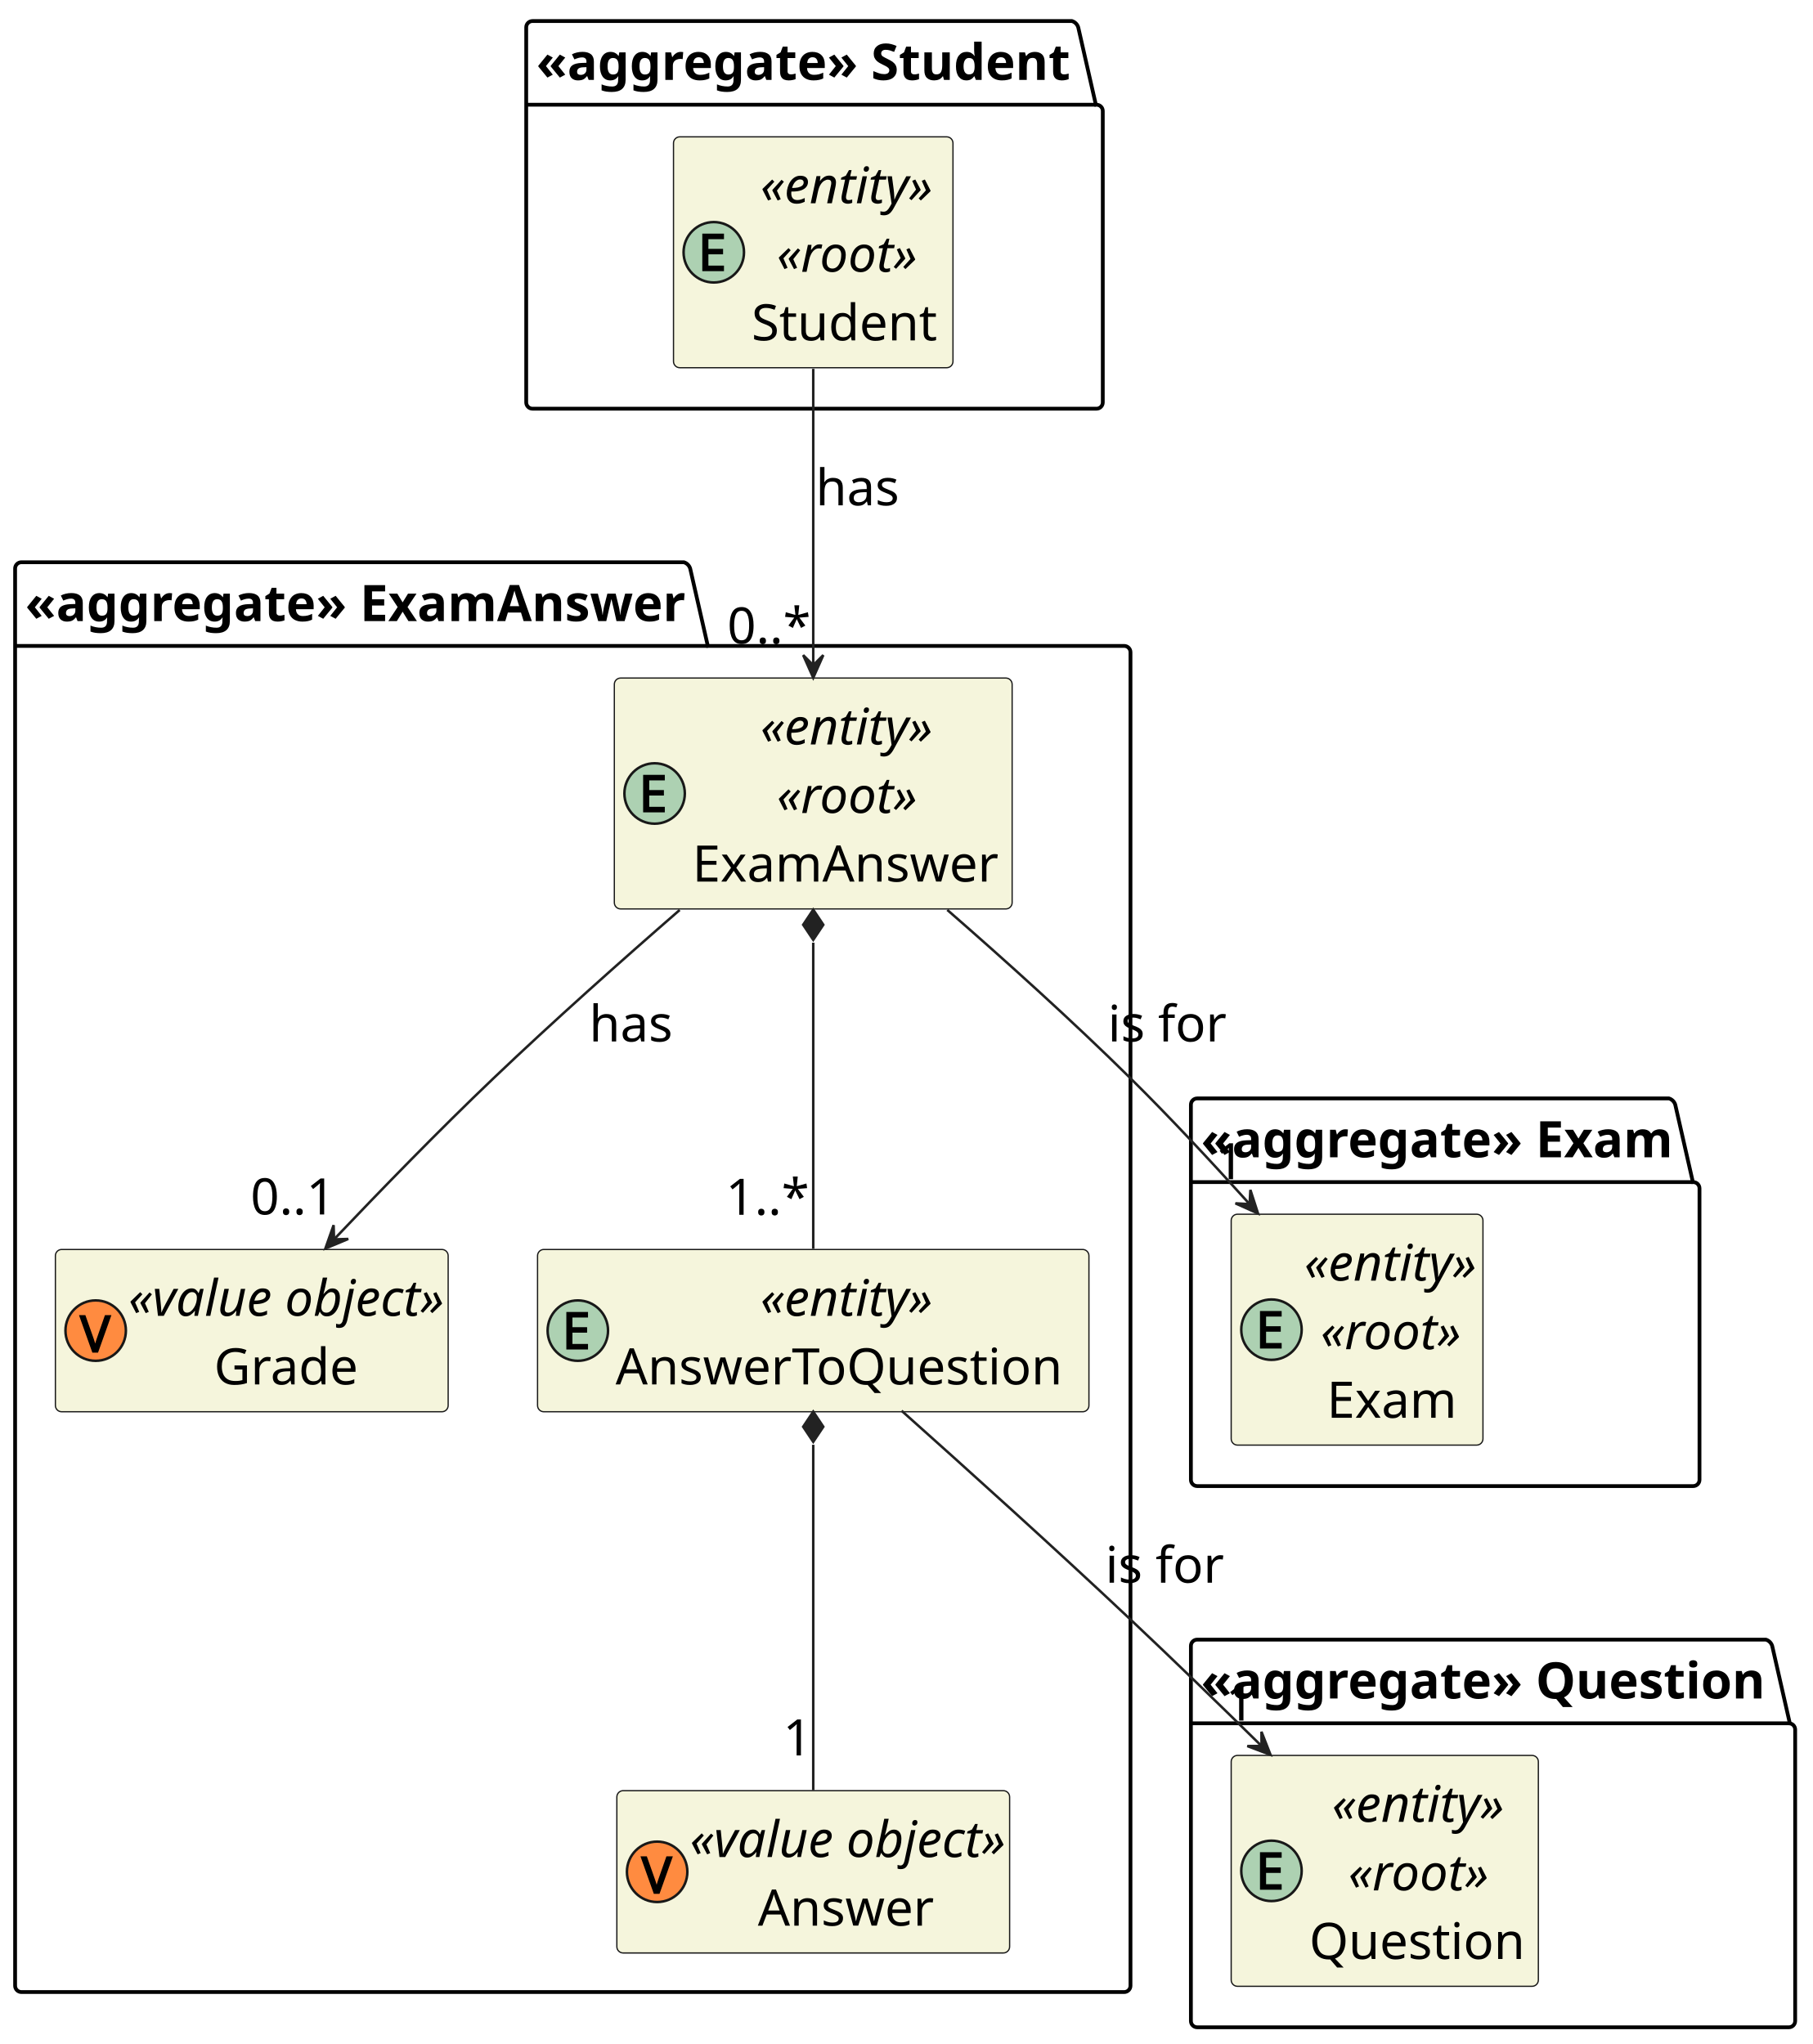
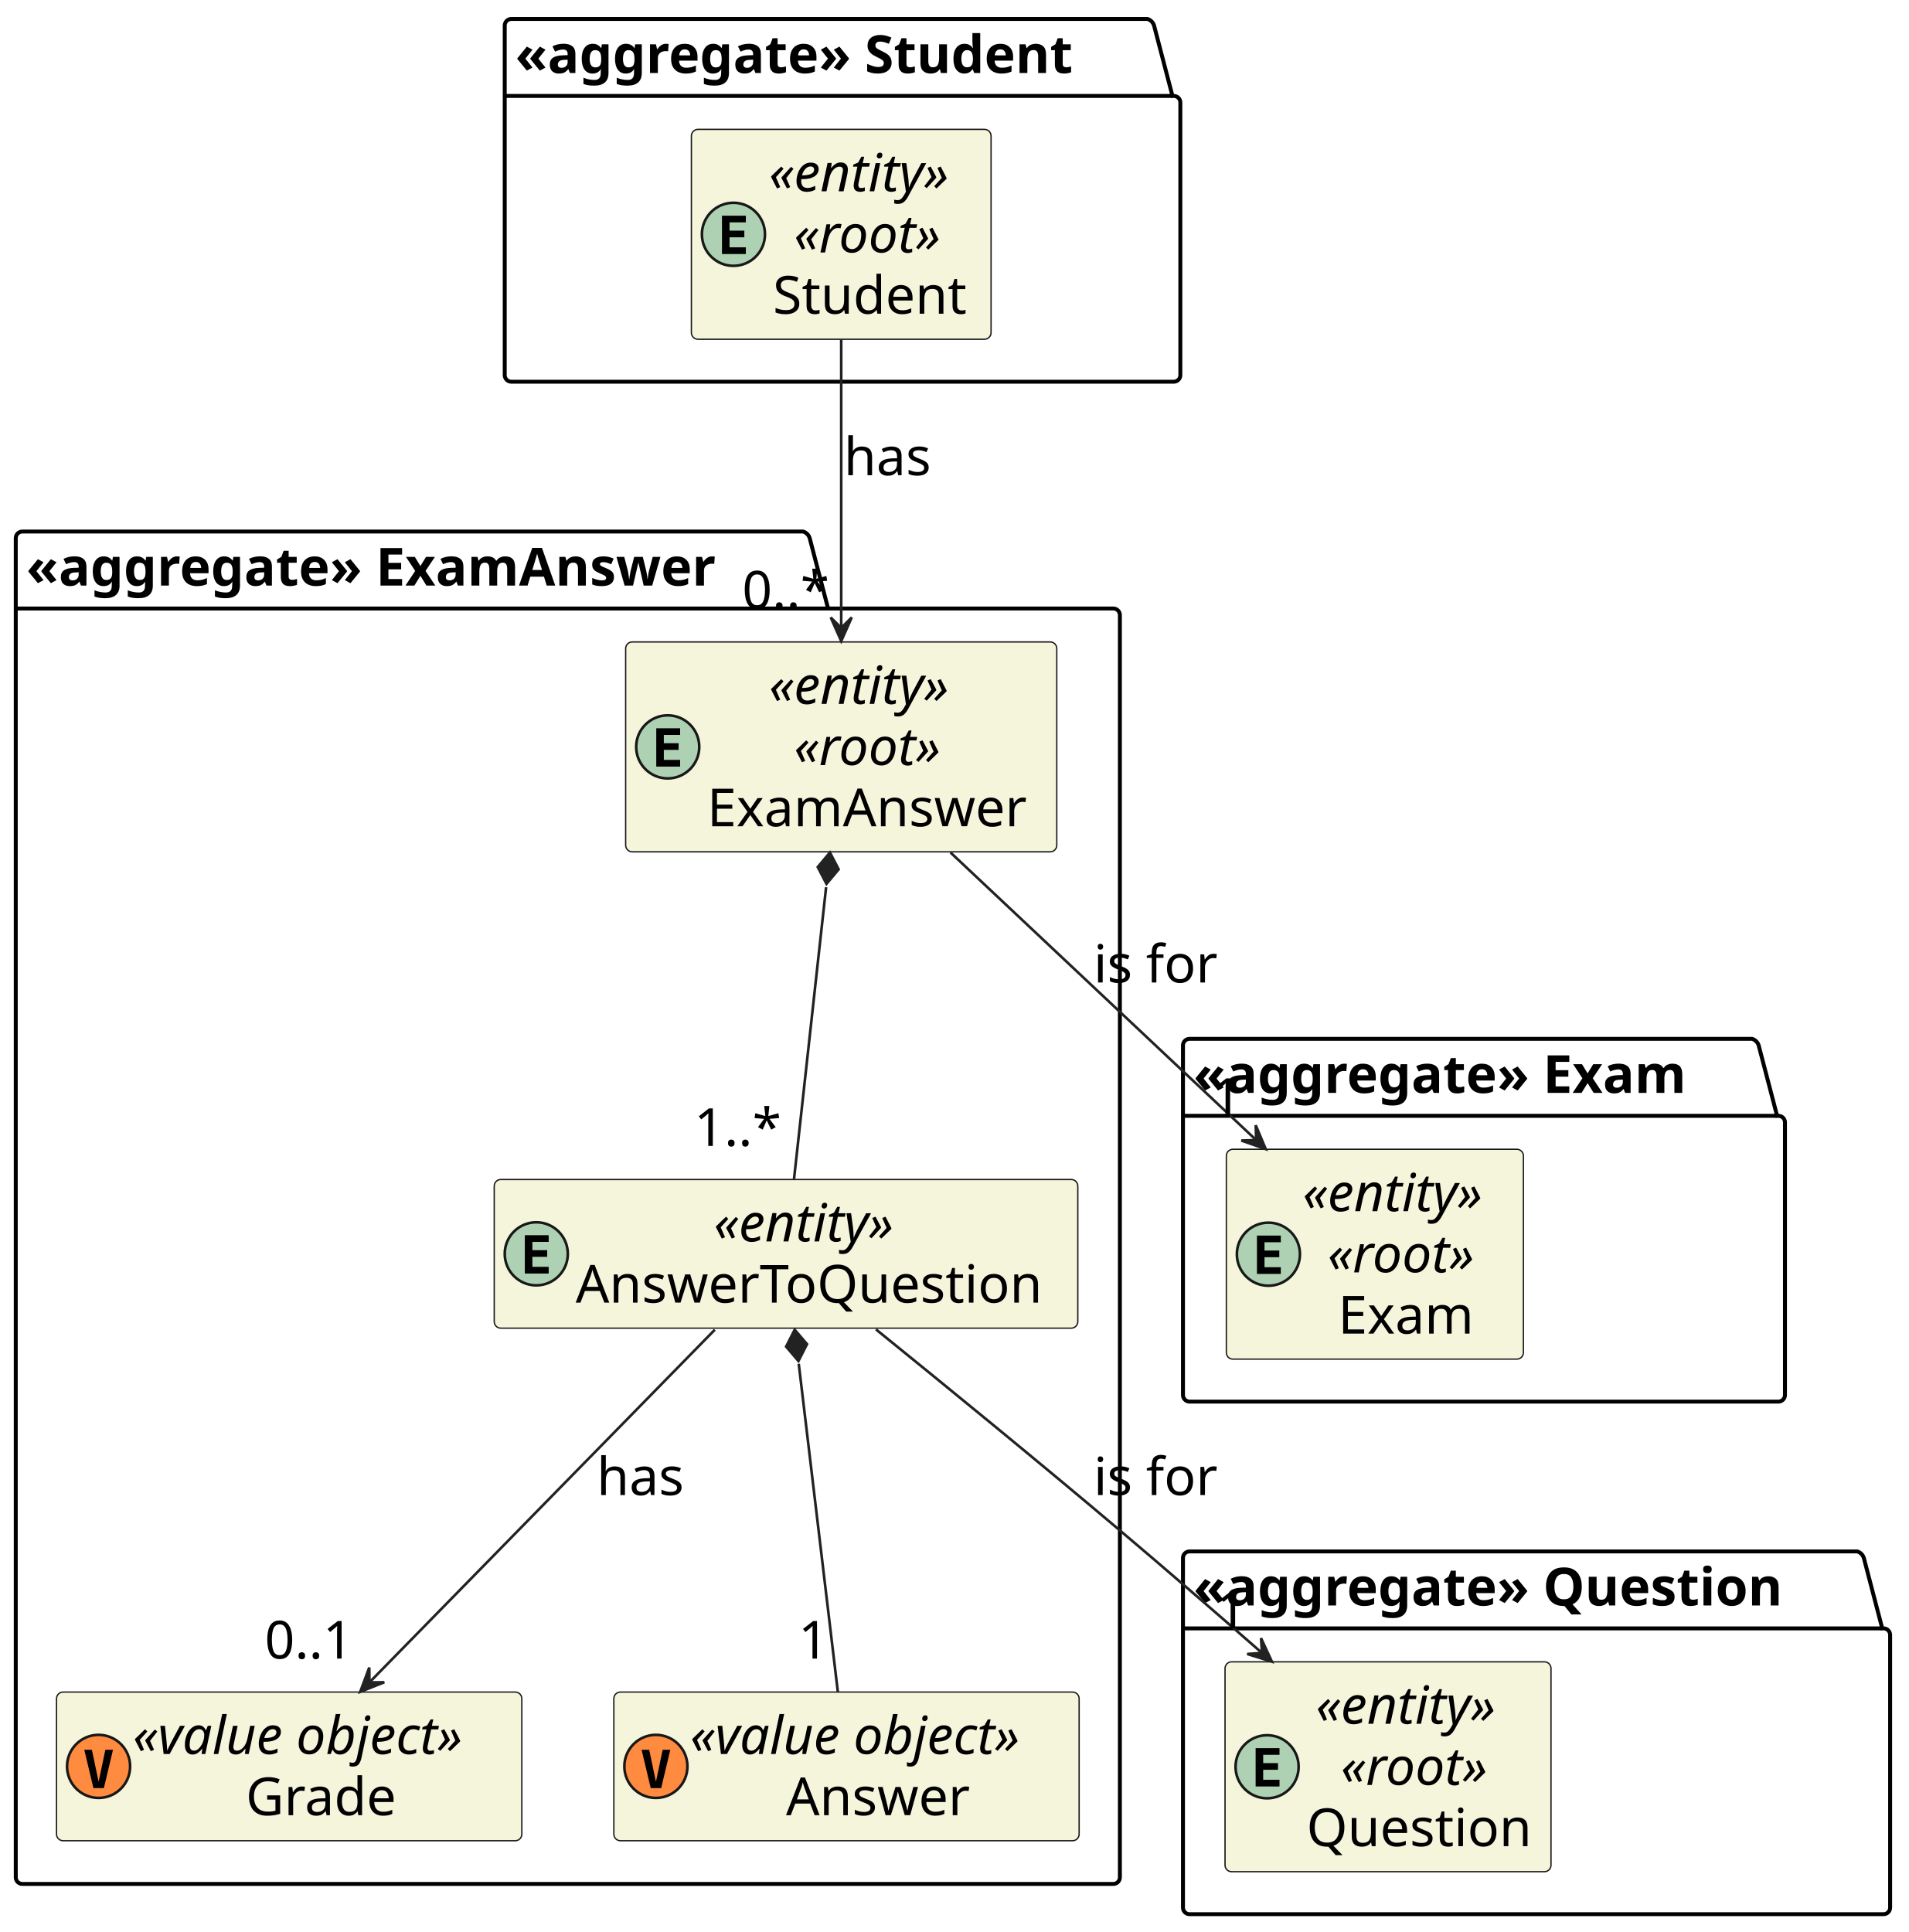
- <svg xmlns="http://www.w3.org/2000/svg" contentStyleType="text/css" height="812px" preserveAspectRatio="none" style="width:720px;height:812px;background:#FFFFFF;" version="1.1" viewBox="0 0 720 812" width="720px" zoomAndPan="magnify">
+ <svg xmlns="http://www.w3.org/2000/svg" contentStyleType="text/css" height="735px" preserveAspectRatio="none" style="width:726px;height:735px;background:#FFFFFF;" version="1.1" viewBox="0 0 726 735" width="726px" zoomAndPan="magnify">
  <defs />
  <g>
    <g id="cluster_&lt;&lt;aggregate&gt;&gt; Exam">
-       <path d="M475.5,436.36 L662.875,436.36 A3.75,3.75 0 0 1 665.375,438.86 L672.375,469.6 L672.5,469.6 A2.5,2.5 0 0 1 675,472.1 L675,587.86 A2.5,2.5 0 0 1 672.5,590.36 L475.5,590.36 A2.5,2.5 0 0 1 473,587.86 L473,438.86 A2.5,2.5 0 0 1 475.5,436.36 " fill="none" style="stroke:#000000;stroke-width:1.5;" />
-       <line style="stroke:#000000;stroke-width:1.5;" x1="473" x2="672.375" y1="469.6" y2="469.6" />
-       <text fill="#000000" font-family="sans-serif" font-size="20" font-weight="bold" lengthAdjust="spacing" textLength="186.375" x="477" y="459.74">«aggregate» Exam</text>
+       <path d="M452.5,395.217 L666.5,395.217 A3.75,3.75 0 0 1 669,397.717 L676,424.498 L676.5,424.498 A2.5,2.5 0 0 1 679,426.998 L679,530.717 A2.5,2.5 0 0 1 676.5,533.217 L452.5,533.217 A2.5,2.5 0 0 1 450,530.717 L450,397.717 A2.5,2.5 0 0 1 452.5,395.217 " fill="none" style="stroke:#000000;stroke-width:1.5;" />
+       <line style="stroke:#000000;stroke-width:1.5;" x1="450" x2="676" y1="424.498" y2="424.498" />
+       <text fill="#000000" font-family="sans-serif" font-size="20" font-weight="bold" lengthAdjust="spacing" textLength="213" x="454" y="415.781">«aggregate» Exam</text>
    </g>
    <g id="cluster_&lt;&lt;aggregate&gt;&gt; Student">
-       <path d="M211.5,8.36 L425.75,8.36 A3.75,3.75 0 0 1 428.25,10.86 L435.25,41.6 L435.5,41.6 A2.5,2.5 0 0 1 438,44.1 L438,159.86 A2.5,2.5 0 0 1 435.5,162.36 L211.5,162.36 A2.5,2.5 0 0 1 209,159.86 L209,10.86 A2.5,2.5 0 0 1 211.5,8.36 " fill="none" style="stroke:#000000;stroke-width:1.5;" />
-       <line style="stroke:#000000;stroke-width:1.5;" x1="209" x2="435.25" y1="41.6" y2="41.6" />
-       <text fill="#000000" font-family="sans-serif" font-size="20" font-weight="bold" lengthAdjust="spacing" textLength="213.25" x="213" y="31.74">«aggregate» Student</text>
+       <path d="M194.5,7.217 L436.5,7.217 A3.75,3.75 0 0 1 439,9.717 L446,36.498 L446.5,36.498 A2.5,2.5 0 0 1 449,38.998 L449,142.717 A2.5,2.5 0 0 1 446.5,145.217 L194.5,145.217 A2.5,2.5 0 0 1 192,142.717 L192,9.717 A2.5,2.5 0 0 1 194.5,7.217 " fill="none" style="stroke:#000000;stroke-width:1.5;" />
+       <line style="stroke:#000000;stroke-width:1.5;" x1="192" x2="446" y1="36.498" y2="36.498" />
+       <text fill="#000000" font-family="sans-serif" font-size="20" font-weight="bold" lengthAdjust="spacing" textLength="241" x="196" y="27.781">«aggregate» Student</text>
    </g>
    <g id="cluster_&lt;&lt;aggregate&gt;&gt; Question">
-       <path d="M475.5,651.36 L701.375,651.36 A3.75,3.75 0 0 1 703.875,653.86 L710.875,684.6 L710.5,684.6 A2.5,2.5 0 0 1 713,687.1 L713,802.86 A2.5,2.5 0 0 1 710.5,805.36 L475.5,805.36 A2.5,2.5 0 0 1 473,802.86 L473,653.86 A2.5,2.5 0 0 1 475.5,651.36 " fill="none" style="stroke:#000000;stroke-width:1.5;" />
-       <line style="stroke:#000000;stroke-width:1.5;" x1="473" x2="710.875" y1="684.6" y2="684.6" />
-       <text fill="#000000" font-family="sans-serif" font-size="20" font-weight="bold" lengthAdjust="spacing" textLength="224.875" x="477" y="674.74">«aggregate» Question</text>
+       <path d="M452.5,590.217 L706.5,590.217 A3.75,3.75 0 0 1 709,592.717 L716,619.498 L716.5,619.498 A2.5,2.5 0 0 1 719,621.998 L719,725.717 A2.5,2.5 0 0 1 716.5,728.217 L452.5,728.217 A2.5,2.5 0 0 1 450,725.717 L450,592.717 A2.5,2.5 0 0 1 452.5,590.217 " fill="none" style="stroke:#000000;stroke-width:1.5;" />
+       <line style="stroke:#000000;stroke-width:1.5;" x1="450" x2="716" y1="619.498" y2="619.498" />
+       <text fill="#000000" font-family="sans-serif" font-size="20" font-weight="bold" lengthAdjust="spacing" textLength="253" x="454" y="610.781">«aggregate» Question</text>
    </g>
    <g id="cluster_&lt;&lt;aggregate&gt;&gt; ExamAnswer">
-       <path d="M8.5,223.36 L271.625,223.36 A3.75,3.75 0 0 1 274.125,225.86 L281.125,256.6 L446.5,256.6 A2.5,2.5 0 0 1 449,259.1 L449,788.86 A2.5,2.5 0 0 1 446.5,791.36 L8.5,791.36 A2.5,2.5 0 0 1 6,788.86 L6,225.86 A2.5,2.5 0 0 1 8.5,223.36 " fill="none" style="stroke:#000000;stroke-width:1.5;" />
-       <line style="stroke:#000000;stroke-width:1.5;" x1="6" x2="281.125" y1="256.6" y2="256.6" />
-       <text fill="#000000" font-family="sans-serif" font-size="20" font-weight="bold" lengthAdjust="spacing" textLength="262.125" x="10" y="246.74">«aggregate» ExamAnswer</text>
+       <path d="M8.5,202.217 L305.5,202.217 A3.75,3.75 0 0 1 308,204.717 L315,231.498 L423.5,231.498 A2.5,2.5 0 0 1 426,233.998 L426,714.217 A2.5,2.5 0 0 1 423.5,716.717 L8.5,716.717 A2.5,2.5 0 0 1 6,714.217 L6,204.717 A2.5,2.5 0 0 1 8.5,202.217 " fill="none" style="stroke:#000000;stroke-width:1.5;" />
+       <line style="stroke:#000000;stroke-width:1.5;" x1="6" x2="315" y1="231.498" y2="231.498" />
+       <text fill="#000000" font-family="sans-serif" font-size="20" font-weight="bold" lengthAdjust="spacing" textLength="296" x="10" y="222.781">«aggregate» ExamAnswer</text>
    </g>
    <g id="elem_Exam">
-       <rect codeLine="41" fill="#F5F5DC" height="91.72" id="Exam" rx="2.5" ry="2.5" style="stroke:#181818;stroke-width:0.5;" width="100" x="489" y="482.36" />
-       <ellipse cx="505" cy="528.22" fill="#ADD1B2" rx="12" ry="12" style="stroke:#181818;stroke-width:1.0;" />
-       <path d="M509.047,535.72 L500.438,535.72 L500.438,520.814 L509.047,520.814 L509.047,523.017 L502.859,523.017 L502.859,526.861 L508.688,526.861 L508.688,529.033 L502.859,529.033 L502.859,533.517 L509.047,533.517 L509.047,535.72 Z " fill="#000000" />
-       <text fill="#000000" font-family="sans-serif" font-size="20" font-style="italic" lengthAdjust="spacing" textLength="70" x="518" y="508.74">«entity»</text>
-       <text fill="#000000" font-family="sans-serif" font-size="20" font-style="italic" lengthAdjust="spacing" textLength="57" x="524.5" y="535.98">«root»</text>
-       <text fill="#000000" font-family="sans-serif" font-size="20" lengthAdjust="spacing" textLength="52" x="527" y="563.22">Exam</text>
+       <rect codeLine="41" fill="#F5F5DC" height="79.844" id="Exam" rx="2.5" ry="2.5" style="stroke:#181818;stroke-width:0.5;" width="113" x="466.5" y="437.217" />
+       <ellipse cx="482.5" cy="477.139" fill="#ADD1B2" rx="12" ry="12" style="stroke:#181818;stroke-width:1.0;" />
+       <path d="M487.219,484.639 L478.141,484.639 L478.141,470.06 L487.219,470.06 L487.219,472.592 L481.016,472.592 L481.016,475.748 L486.641,475.748 L486.641,478.279 L481.016,478.279 L481.016,482.092 L487.219,482.092 L487.219,484.639 Z " fill="#000000" />
+       <text fill="#000000" font-family="sans-serif" font-size="20" font-style="italic" lengthAdjust="spacing" textLength="83" x="495.5" y="460.781">«entity»</text>
+       <text fill="#000000" font-family="sans-serif" font-size="20" font-style="italic" lengthAdjust="spacing" textLength="64" x="505" y="484.062">«root»</text>
+       <text fill="#000000" font-family="sans-serif" font-size="20" lengthAdjust="spacing" textLength="56" x="509" y="507.344">Exam</text>
    </g>
    <g id="elem_Student">
-       <rect codeLine="17" fill="#F5F5DC" height="91.72" id="Student" rx="2.5" ry="2.5" style="stroke:#181818;stroke-width:0.5;" width="111" x="267.5" y="54.36" />
-       <ellipse cx="283.5" cy="100.22" fill="#ADD1B2" rx="12" ry="12" style="stroke:#181818;stroke-width:1.0;" />
-       <path d="M287.547,107.72 L278.938,107.72 L278.938,92.814 L287.547,92.814 L287.547,95.017 L281.359,95.017 L281.359,98.861 L287.188,98.861 L287.188,101.032 L281.359,101.032 L281.359,105.517 L287.547,105.517 L287.547,107.72 Z " fill="#000000" />
-       <text fill="#000000" font-family="sans-serif" font-size="20" font-style="italic" lengthAdjust="spacing" textLength="70" x="302" y="80.74">«entity»</text>
-       <text fill="#000000" font-family="sans-serif" font-size="20" font-style="italic" lengthAdjust="spacing" textLength="57" x="308.5" y="107.98">«root»</text>
-       <text fill="#000000" font-family="sans-serif" font-size="20" lengthAdjust="spacing" textLength="77" x="298.5" y="135.22">Student</text>
+       <rect codeLine="17" fill="#F5F5DC" height="79.844" id="Student" rx="2.5" ry="2.5" style="stroke:#181818;stroke-width:0.5;" width="114" x="263" y="49.217" />
+       <ellipse cx="279" cy="89.139" fill="#ADD1B2" rx="12" ry="12" style="stroke:#181818;stroke-width:1.0;" />
+       <path d="M283.719,96.639 L274.641,96.639 L274.641,82.061 L283.719,82.061 L283.719,84.592 L277.516,84.592 L277.516,87.748 L283.141,87.748 L283.141,90.279 L277.516,90.279 L277.516,94.092 L283.719,94.092 L283.719,96.639 Z " fill="#000000" />
+       <text fill="#000000" font-family="sans-serif" font-size="20" font-style="italic" lengthAdjust="spacing" textLength="83" x="292.5" y="72.781">«entity»</text>
+       <text fill="#000000" font-family="sans-serif" font-size="20" font-style="italic" lengthAdjust="spacing" textLength="64" x="302" y="96.062">«root»</text>
+       <text fill="#000000" font-family="sans-serif" font-size="20" lengthAdjust="spacing" textLength="80" x="294" y="119.344">Student</text>
    </g>
    <g id="elem_Question">
-       <rect codeLine="24" fill="#F5F5DC" height="91.72" id="Question" rx="2.5" ry="2.5" style="stroke:#181818;stroke-width:0.5;" width="122" x="489" y="697.36" />
-       <ellipse cx="505" cy="743.22" fill="#ADD1B2" rx="12" ry="12" style="stroke:#181818;stroke-width:1.0;" />
-       <path d="M509.047,750.72 L500.438,750.72 L500.438,735.814 L509.047,735.814 L509.047,738.017 L502.859,738.017 L502.859,741.861 L508.688,741.861 L508.688,744.033 L502.859,744.033 L502.859,748.517 L509.047,748.517 L509.047,750.72 Z " fill="#000000" />
-       <text fill="#000000" font-family="sans-serif" font-size="20" font-style="italic" lengthAdjust="spacing" textLength="70" x="529" y="723.74">«entity»</text>
-       <text fill="#000000" font-family="sans-serif" font-size="20" font-style="italic" lengthAdjust="spacing" textLength="57" x="535.5" y="750.98">«root»</text>
-       <text fill="#000000" font-family="sans-serif" font-size="20" lengthAdjust="spacing" textLength="88" x="520" y="778.22">Question</text>
+       <rect codeLine="24" fill="#F5F5DC" height="79.844" id="Question" rx="2.5" ry="2.5" style="stroke:#181818;stroke-width:0.5;" width="124" x="466" y="632.217" />
+       <ellipse cx="482" cy="672.139" fill="#ADD1B2" rx="12" ry="12" style="stroke:#181818;stroke-width:1.0;" />
+       <path d="M486.719,679.639 L477.641,679.639 L477.641,665.061 L486.719,665.061 L486.719,667.592 L480.516,667.592 L480.516,670.748 L486.141,670.748 L486.141,673.279 L480.516,673.279 L480.516,677.092 L486.719,677.092 L486.719,679.639 Z " fill="#000000" />
+       <text fill="#000000" font-family="sans-serif" font-size="20" font-style="italic" lengthAdjust="spacing" textLength="83" x="500.5" y="655.781">«entity»</text>
+       <text fill="#000000" font-family="sans-serif" font-size="20" font-style="italic" lengthAdjust="spacing" textLength="64" x="510" y="679.062">«root»</text>
+       <text fill="#000000" font-family="sans-serif" font-size="20" lengthAdjust="spacing" textLength="90" x="497" y="702.344">Question</text>
    </g>
    <g id="elem_ExamAnswer">
-       <rect codeLine="36" fill="#F5F5DC" height="91.72" id="ExamAnswer" rx="2.5" ry="2.5" style="stroke:#181818;stroke-width:0.5;" width="158" x="244" y="269.36" />
-       <ellipse cx="260" cy="315.22" fill="#ADD1B2" rx="12" ry="12" style="stroke:#181818;stroke-width:1.0;" />
-       <path d="M264.047,322.72 L255.438,322.72 L255.438,307.814 L264.047,307.814 L264.047,310.017 L257.859,310.017 L257.859,313.861 L263.688,313.861 L263.688,316.033 L257.859,316.033 L257.859,320.517 L264.047,320.517 L264.047,322.72 Z " fill="#000000" />
-       <text fill="#000000" font-family="sans-serif" font-size="20" font-style="italic" lengthAdjust="spacing" textLength="70" x="302" y="295.74">«entity»</text>
-       <text fill="#000000" font-family="sans-serif" font-size="20" font-style="italic" lengthAdjust="spacing" textLength="57" x="308.5" y="322.98">«root»</text>
-       <text fill="#000000" font-family="sans-serif" font-size="20" lengthAdjust="spacing" textLength="124" x="275" y="350.22">ExamAnswer</text>
+       <rect codeLine="36" fill="#F5F5DC" height="79.844" id="ExamAnswer" rx="2.5" ry="2.5" style="stroke:#181818;stroke-width:0.5;" width="164" x="238" y="244.217" />
+       <ellipse cx="254" cy="284.139" fill="#ADD1B2" rx="12" ry="12" style="stroke:#181818;stroke-width:1.0;" />
+       <path d="M258.719,291.639 L249.641,291.639 L249.641,277.06 L258.719,277.06 L258.719,279.592 L252.516,279.592 L252.516,282.748 L258.141,282.748 L258.141,285.279 L252.516,285.279 L252.516,289.092 L258.719,289.092 L258.719,291.639 Z " fill="#000000" />
+       <text fill="#000000" font-family="sans-serif" font-size="20" font-style="italic" lengthAdjust="spacing" textLength="83" x="292.5" y="267.781">«entity»</text>
+       <text fill="#000000" font-family="sans-serif" font-size="20" font-style="italic" lengthAdjust="spacing" textLength="64" x="302" y="291.062">«root»</text>
+       <text fill="#000000" font-family="sans-serif" font-size="20" lengthAdjust="spacing" textLength="130" x="269" y="314.344">ExamAnswer</text>
    </g>
    <g id="elem_Grade">
-       <rect codeLine="38" fill="#F5F5DC" height="64.48" id="Grade" rx="2.5" ry="2.5" style="stroke:#181818;stroke-width:0.5;" width="156" x="22" y="496.36" />
-       <ellipse cx="38" cy="528.6" fill="#FF8B40" rx="12" ry="12" style="stroke:#181818;stroke-width:1.0;" />
-       <path d="M44.25,522.444 L38.938,537.35 L36.688,537.35 L31.375,522.444 L33.906,522.444 L37.203,531.803 Q37.422,532.397 37.578,532.944 Q37.75,533.491 37.875,533.991 Q38.016,534.475 37.812,534.522 Q37.594,534.491 37.734,533.975 Q37.875,533.459 38.047,532.928 Q38.219,532.381 38.422,531.772 L41.688,522.444 L44.25,522.444 Z " fill="#000000" />
-       <text fill="#000000" font-family="sans-serif" font-size="20" font-style="italic" lengthAdjust="spacing" textLength="126" x="51" y="522.74">«value object»</text>
-       <text fill="#000000" font-family="sans-serif" font-size="20" lengthAdjust="spacing" textLength="58" x="85" y="549.98">Grade</text>
+       <rect codeLine="38" fill="#F5F5DC" height="56.562" id="Grade" rx="2.5" ry="2.5" style="stroke:#181818;stroke-width:0.5;" width="177" x="21.5" y="643.717" />
+       <ellipse cx="37.5" cy="671.998" fill="#FF8B40" rx="12" ry="12" style="stroke:#181818;stroke-width:1.0;" />
+       <path d="M37.516,677.842 L40.078,665.67 L42.984,665.67 L39.516,680.248 L35.531,680.248 L32.062,665.67 L34.953,665.67 L37.516,677.842 Z " fill="#000000" />
+       <text fill="#000000" font-family="sans-serif" font-size="20" font-style="italic" lengthAdjust="spacing" textLength="147" x="50.5" y="667.281">«value object»</text>
+       <text fill="#000000" font-family="sans-serif" font-size="20" lengthAdjust="spacing" textLength="61" x="93.5" y="690.562">Grade</text>
    </g>
    <g id="elem_AnswerToQuestion">
-       <rect codeLine="42" fill="#F5F5DC" height="64.48" id="AnswerToQuestion" rx="2.5" ry="2.5" style="stroke:#181818;stroke-width:0.5;" width="219" x="213.5" y="496.36" />
-       <ellipse cx="229.5" cy="528.6" fill="#ADD1B2" rx="12" ry="12" style="stroke:#181818;stroke-width:1.0;" />
-       <path d="M233.547,536.1 L224.938,536.1 L224.938,521.194 L233.547,521.194 L233.547,523.397 L227.359,523.397 L227.359,527.241 L233.188,527.241 L233.188,529.413 L227.359,529.413 L227.359,533.897 L233.547,533.897 L233.547,536.1 Z " fill="#000000" />
-       <text fill="#000000" font-family="sans-serif" font-size="20" font-style="italic" lengthAdjust="spacing" textLength="70" x="302" y="522.74">«entity»</text>
-       <text fill="#000000" font-family="sans-serif" font-size="20" lengthAdjust="spacing" textLength="185" x="244.5" y="549.98">AnswerToQuestion</text>
+       <rect codeLine="42" fill="#F5F5DC" height="56.562" id="AnswerToQuestion" rx="2.5" ry="2.5" style="stroke:#181818;stroke-width:0.5;" width="222" x="188" y="448.717" />
+       <ellipse cx="204" cy="476.998" fill="#ADD1B2" rx="12" ry="12" style="stroke:#181818;stroke-width:1.0;" />
+       <path d="M208.719,484.498 L199.641,484.498 L199.641,469.92 L208.719,469.92 L208.719,472.451 L202.516,472.451 L202.516,475.607 L208.141,475.607 L208.141,478.139 L202.516,478.139 L202.516,481.951 L208.719,481.951 L208.719,484.498 Z " fill="#000000" />
+       <text fill="#000000" font-family="sans-serif" font-size="20" font-style="italic" lengthAdjust="spacing" textLength="83" x="271.5" y="472.281">«entity»</text>
+       <text fill="#000000" font-family="sans-serif" font-size="20" lengthAdjust="spacing" textLength="188" x="219" y="495.562">AnswerToQuestion</text>
    </g>
    <g id="elem_Answer">
-       <rect codeLine="39" fill="#F5F5DC" height="64.48" id="Answer" rx="2.5" ry="2.5" style="stroke:#181818;stroke-width:0.5;" width="156" x="245" y="711.36" />
-       <ellipse cx="261" cy="743.6" fill="#FF8B40" rx="12" ry="12" style="stroke:#181818;stroke-width:1.0;" />
-       <path d="M267.25,737.444 L261.938,752.35 L259.688,752.35 L254.375,737.444 L256.906,737.444 L260.203,746.803 Q260.422,747.397 260.578,747.944 Q260.75,748.491 260.875,748.991 Q261.016,749.475 260.812,749.522 Q260.594,749.491 260.734,748.975 Q260.875,748.459 261.047,747.928 Q261.219,747.381 261.422,746.772 L264.688,737.444 L267.25,737.444 Z " fill="#000000" />
-       <text fill="#000000" font-family="sans-serif" font-size="20" font-style="italic" lengthAdjust="spacing" textLength="126" x="274" y="737.74">«value object»</text>
-       <text fill="#000000" font-family="sans-serif" font-size="20" lengthAdjust="spacing" textLength="72" x="301" y="764.98">Answer</text>
+       <rect codeLine="39" fill="#F5F5DC" height="56.562" id="Answer" rx="2.5" ry="2.5" style="stroke:#181818;stroke-width:0.5;" width="177" x="233.5" y="643.717" />
+       <ellipse cx="249.5" cy="671.998" fill="#FF8B40" rx="12" ry="12" style="stroke:#181818;stroke-width:1.0;" />
+       <path d="M249.516,677.842 L252.078,665.67 L254.984,665.67 L251.516,680.248 L247.531,680.248 L244.062,665.67 L246.953,665.67 L249.516,677.842 Z " fill="#000000" />
+       <text fill="#000000" font-family="sans-serif" font-size="20" font-style="italic" lengthAdjust="spacing" textLength="147" x="262.5" y="667.281">«value object»</text>
+       <text fill="#000000" font-family="sans-serif" font-size="20" lengthAdjust="spacing" textLength="74" x="299" y="690.562">Answer</text>
    </g>
    <g id="link_Student_ExamAnswer">
-       <path codeLine="44" d="M323,146.53 C323,180.98 323,228.43 323,264.08 " fill="none" id="Student-to-ExamAnswer" style="stroke:#222222;stroke-width:1.0;" />
-       <polygon fill="#222222" points="323,269.25,327,260.25,323,264.25,319,260.25,323,269.25" style="stroke:#222222;stroke-width:1.0;" />
-       <text fill="#000000" font-family="sans-serif" font-size="20" lengthAdjust="spacing" textLength="34" x="324" y="200.74">has</text>
-       <text fill="#000000" font-family="sans-serif" font-size="20" lengthAdjust="spacing" textLength="32" x="288.85" y="255.655">0..*</text>
+       <path codeLine="44" d="M320,129.277 C320,160.957 320,205.617 320,238.687 " fill="none" id="Student-to-ExamAnswer" style="stroke:#222222;stroke-width:1.0;" />
+       <polygon fill="#222222" points="320,243.887,324,234.887,320,238.887,316,234.887,320,243.887" style="stroke:#222222;stroke-width:1.0;" />
+       <text fill="#000000" font-family="sans-serif" font-size="20" lengthAdjust="spacing" textLength="35" x="321" y="180.781">has</text>
+       <text fill="#000000" font-family="sans-serif" font-size="20" lengthAdjust="spacing" textLength="35" x="282.32" y="231.548">0..*</text>
    </g>
    <g id="link_ExamAnswer_Exam">
-       <path codeLine="45" d="M376.24,361.47 C399.14,381.43 425.9,405.52 449,428.36 C464.84,444.02 481.43,461.83 496,478 " fill="none" id="ExamAnswer-to-Exam" style="stroke:#222222;stroke-width:1.0;" />
-       <polygon fill="#222222" points="499.66,482.07,496.63,472.699,496.322,478.347,490.674,478.039,499.66,482.07" style="stroke:#222222;stroke-width:1.0;" />
-       <text fill="#000000" font-family="sans-serif" font-size="20" lengthAdjust="spacing" textLength="50" x="440" y="413.74">is for</text>
-       <text fill="#000000" font-family="sans-serif" font-size="20" lengthAdjust="spacing" textLength="11" x="482.635" y="468.451">1</text>
+       <path codeLine="45" d="M361.57,324.327 C395.37,356.127 442.98,400.927 477.74,433.627 " fill="none" id="ExamAnswer-to-Exam" style="stroke:#222222;stroke-width:1.0;" />
+       <polygon fill="#222222" points="481.49,437.157,477.678,428.076,477.849,433.73,472.195,433.901,481.49,437.157" style="stroke:#222222;stroke-width:1.0;" />
+       <text fill="#000000" font-family="sans-serif" font-size="20" lengthAdjust="spacing" textLength="49" x="416" y="373.781">is for</text>
+       <text fill="#000000" font-family="sans-serif" font-size="20" lengthAdjust="spacing" textLength="13" x="460.838" y="424.539">1</text>
    </g>
-     <g id="link_ExamAnswer_Grade">
-       <path codeLine="46" d="M269.96,361.5 C246.87,381.57 219.72,405.74 196,428.36 C174.4,448.96 151.07,472.98 132.81,492.2 " fill="none" id="ExamAnswer-to-Grade" style="stroke:#222222;stroke-width:1.0;" />
-       <polygon fill="#222222" points="129.23,495.98,138.319,492.185,132.664,492.346,132.504,486.691,129.23,495.98" style="stroke:#222222;stroke-width:1.0;" />
-       <text fill="#000000" font-family="sans-serif" font-size="20" lengthAdjust="spacing" textLength="34" x="234" y="413.74">has</text>
-       <text fill="#000000" font-family="sans-serif" font-size="20" lengthAdjust="spacing" textLength="32" x="99.504" y="482.454">0..1</text>
+     <g id="link_AnswerToQuestion_Grade">
+       <path codeLine="46" d="M271.92,505.867 C237.26,541.267 177.33,602.457 140.91,639.647 " fill="none" id="AnswerToQuestion-to-Grade" style="stroke:#222222;stroke-width:1.0;" />
+       <polygon fill="#222222" points="137.03,643.617,146.186,639.989,140.53,640.046,140.472,634.389,137.03,643.617" style="stroke:#222222;stroke-width:1.0;" />
+       <text fill="#000000" font-family="sans-serif" font-size="20" lengthAdjust="spacing" textLength="35" x="227" y="568.781">has</text>
+       <text fill="#000000" font-family="sans-serif" font-size="20" lengthAdjust="spacing" textLength="38" x="100.686" y="630.985">0..1</text>
    </g>
    <g id="link_AnswerToQuestion_Question">
-       <path codeLine="48" d="M358.1,560.44 C383.57,583.16 418.72,614.84 449,643.36 C466.12,659.48 484.56,677.39 500.94,693.5 " fill="none" id="AnswerToQuestion-to-Question" style="stroke:#222222;stroke-width:1.0;" />
-       <polygon fill="#222222" points="504.62,697.12,501.029,687.949,501.063,693.606,495.406,693.64,504.62,697.12" style="stroke:#222222;stroke-width:1.0;" />
-       <text fill="#000000" font-family="sans-serif" font-size="20" lengthAdjust="spacing" textLength="50" x="439" y="628.74">is for</text>
-       <text fill="#000000" font-family="sans-serif" font-size="20" lengthAdjust="spacing" textLength="11" x="486.783" y="683.507">1</text>
+       <path codeLine="48" d="M333.2,505.737 C358.9,526.537 394.88,555.907 426,582.217 C443.77,597.237 463.05,613.957 480.02,628.807 " fill="none" id="AnswerToQuestion-to-Question" style="stroke:#222222;stroke-width:1.0;" />
+       <polygon fill="#222222" points="483.83,632.147,479.691,623.21,480.067,628.854,474.423,629.231,483.83,632.147" style="stroke:#222222;stroke-width:1.0;" />
+       <text fill="#000000" font-family="sans-serif" font-size="20" lengthAdjust="spacing" textLength="49" x="416" y="568.781">is for</text>
+       <text fill="#000000" font-family="sans-serif" font-size="20" lengthAdjust="spacing" textLength="13" x="462.755" y="619.527">1</text>
    </g>
    <g id="link_AnswerToQuestion_Answer">
-       <path codeLine="49" d="M323,573.94 C323,615.03 323,674.96 323,711.15 " fill="none" id="AnswerToQuestion-backto-Answer" style="stroke:#222222;stroke-width:1.0;" />
-       <polygon fill="#222222" points="323,560.79,319,566.79,323,572.79,327,566.79,323,560.79" style="stroke:#222222;stroke-width:1.0;" />
-       <text fill="#000000" font-family="sans-serif" font-size="20" lengthAdjust="spacing" textLength="11" x="311.02" y="697.366">1</text>
+       <path codeLine="49" d="M303.84,518.827 C308.31,556.317 314.82,610.967 318.71,643.617 " fill="none" id="AnswerToQuestion-backto-Answer" style="stroke:#222222;stroke-width:1.0;" />
+       <polygon fill="#222222" points="302.3,505.867,299.041,512.299,303.725,517.782,306.984,511.349,302.3,505.867" style="stroke:#222222;stroke-width:1.0;" />
+       <text fill="#000000" font-family="sans-serif" font-size="20" lengthAdjust="spacing" textLength="13" x="303.691" y="630.985">1</text>
    </g>
    <g id="link_ExamAnswer_AnswerToQuestion">
-       <path codeLine="51" d="M323,374.49 C323,413.79 323,464.15 323,496.1 " fill="none" id="ExamAnswer-backto-AnswerToQuestion" style="stroke:#222222;stroke-width:1.0;" />
-       <polygon fill="#222222" points="323,361.37,319,367.37,323,373.37,327,367.37,323,361.37" style="stroke:#222222;stroke-width:1.0;" />
-       <text fill="#000000" font-family="sans-serif" font-size="20" lengthAdjust="spacing" textLength="32" x="288.25" y="482.594">1..*</text>
+       <path codeLine="51" d="M314.25,337.527 C310.3,373.417 305.22,419.617 302.04,448.587 " fill="none" id="ExamAnswer-backto-AnswerToQuestion" style="stroke:#222222;stroke-width:1.0;" />
+       <polygon fill="#222222" points="315.7,324.327,311.071,329.856,314.394,336.255,319.023,330.727,315.7,324.327" style="stroke:#222222;stroke-width:1.0;" />
+       <text fill="#000000" font-family="sans-serif" font-size="20" lengthAdjust="spacing" textLength="35" x="264.058" y="435.949">1..*</text>
    </g>
  </g>
</svg>
